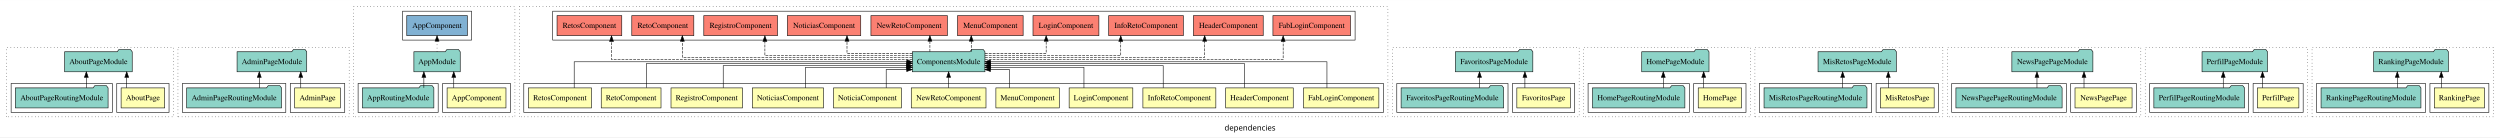
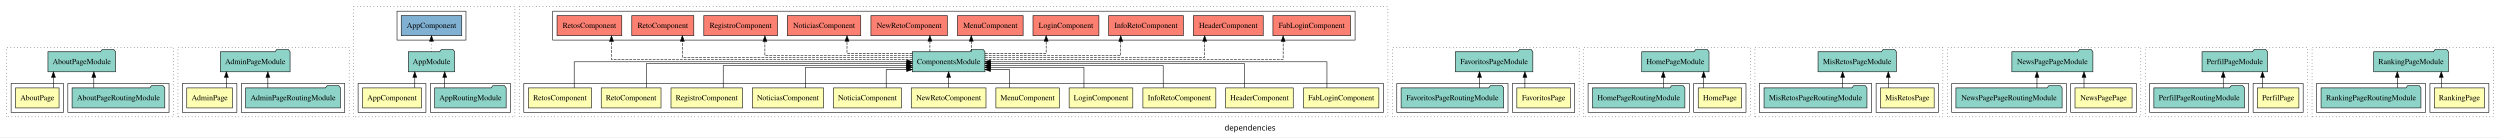
<svg xmlns="http://www.w3.org/2000/svg" width="4496pt" height="247pt" viewBox="0.00 0.00 4496.00 246.80">
  <g id="graph0" class="graph" transform="scale(1 1) rotate(0) translate(4 242.8)">
    <polygon fill="white" stroke="transparent" points="-4,4 -4,-242.8 4492,-242.8 4492,4 -4,4" />
    <text text-anchor="middle" x="2244" y="-8.2" font-family="sans-serif" font-size="14.00">dependencies</text>
+     <g id="clust83" class="cluster">
+       <polygon fill="none" stroke="black" stroke-dasharray="1,5" points="3152,-32.8 3152,-157.8 3490,-157.8 3490,-32.8 3152,-32.8" />
+     </g>
+     <g id="clust84" class="cluster">
+       <polygon fill="none" stroke="black" points="3370,-40.8 3370,-92.8 3482,-92.8 3482,-40.8 3370,-40.8" />
+     </g>
+     <g id="clust86" class="cluster">
+       <polygon fill="none" stroke="black" points="3160,-40.8 3160,-92.8 3362,-92.8 3362,-40.8 3160,-40.8" />
+     </g>
+     <g id="clust96" class="cluster">
+       <polygon fill="none" stroke="black" stroke-dasharray="1,5" points="3498,-32.8 3498,-157.8 3846,-157.8 3846,-32.8 3498,-32.8" />
+     </g>
+     <g id="clust97" class="cluster">
+       <polygon fill="none" stroke="black" points="3720,-40.8 3720,-92.8 3838,-92.8 3838,-40.8 3720,-40.8" />
+     </g>
+     <g id="clust99" class="cluster">
+       <polygon fill="none" stroke="black" points="3506,-40.8 3506,-92.8 3712,-92.8 3712,-40.8 3506,-40.8" />
+     </g>
+     <g id="clust57" class="cluster">
+       <polygon fill="none" stroke="black" stroke-dasharray="1,5" points="2500,-32.8 2500,-157.8 2836,-157.8 2836,-32.8 2500,-32.8" />
+     </g>
+     <g id="clust58" class="cluster">
+       <polygon fill="none" stroke="black" points="2716,-40.8 2716,-92.8 2828,-92.8 2828,-40.8 2716,-40.8" />
+     </g>
+     <g id="clust60" class="cluster">
+       <polygon fill="none" stroke="black" points="2508,-40.8 2508,-92.8 2708,-92.8 2708,-40.8 2508,-40.8" />
+     </g>
+     <g id="clust109" class="cluster">
+       <polygon fill="none" stroke="black" stroke-dasharray="1,5" points="3854,-32.8 3854,-157.8 4146,-157.8 4146,-32.8 3854,-32.8" />
+     </g>
+     <g id="clust110" class="cluster">
+       <polygon fill="none" stroke="black" points="4048,-40.8 4048,-92.8 4138,-92.8 4138,-40.8 4048,-40.8" />
+     </g>
+     <g id="clust112" class="cluster">
+       <polygon fill="none" stroke="black" points="3862,-40.8 3862,-92.8 4040,-92.8 4040,-40.8 3862,-40.8" />
+     </g>
+     <g id="clust40" class="cluster">
+       <polygon fill="none" stroke="black" stroke-dasharray="1,5" points="930,-32.8 930,-230.8 2492,-230.8 2492,-32.8 930,-32.8" />
+     </g>
+     <g id="clust41" class="cluster">
+       <polygon fill="none" stroke="black" points="938,-40.8 938,-92.8 2484,-92.8 2484,-40.8 938,-40.8" />
+     </g>
+     <g id="clust54" class="cluster">
+       <polygon fill="none" stroke="black" points="990,-170.8 990,-222.8 2433,-222.8 2433,-170.8 990,-170.8" />
+     </g>
+     <g id="clust70" class="cluster">
+       <polygon fill="none" stroke="black" stroke-dasharray="1,5" points="2844,-32.8 2844,-157.8 3144,-157.8 3144,-32.8 2844,-32.8" />
+     </g>
+     <g id="clust71" class="cluster">
+       <polygon fill="none" stroke="black" points="3042,-40.8 3042,-92.8 3136,-92.8 3136,-40.8 3042,-40.8" />
+     </g>
+     <g id="clust73" class="cluster">
+       <polygon fill="none" stroke="black" points="2852,-40.8 2852,-92.8 3034,-92.8 3034,-40.8 2852,-40.8" />
+     </g>
+     <g id="clust27" class="cluster">
+       <polygon fill="none" stroke="black" stroke-dasharray="1,5" points="632,-32.8 632,-230.8 922,-230.8 922,-32.8 632,-32.8" />
+     </g>
+     <g id="clust30" class="cluster">
+       <polygon fill="none" stroke="black" points="770,-40.8 770,-92.8 914,-92.8 914,-40.8 770,-40.8" />
+     </g>
+     <g id="clust28" class="cluster">
+       <polygon fill="none" stroke="black" points="640,-40.8 640,-92.8 762,-92.8 762,-40.8 640,-40.8" />
+     </g>
+     <g id="clust32" class="cluster">
+       <polygon fill="none" stroke="black" points="710,-170.8 710,-222.8 834,-222.8 834,-170.8 710,-170.8" />
+     </g>
+     <g id="clust14" class="cluster">
+       <polygon fill="none" stroke="black" stroke-dasharray="1,5" points="316,-32.8 316,-157.8 624,-157.8 624,-32.8 316,-32.8" />
+     </g>
+     <g id="clust17" class="cluster">
+       <polygon fill="none" stroke="black" points="430,-40.8 430,-92.8 616,-92.8 616,-40.8 430,-40.8" />
+     </g>
+     <g id="clust15" class="cluster">
+       <polygon fill="none" stroke="black" points="324,-40.8 324,-92.8 422,-92.8 422,-40.8 324,-40.8" />
+     </g>
    <g id="clust1" class="cluster">
      <polygon fill="none" stroke="black" stroke-dasharray="1,5" points="8,-32.8 8,-157.8 308,-157.8 308,-32.8 8,-32.8" />
    </g>
+     <g id="clust4" class="cluster">
+       <polygon fill="none" stroke="black" points="118,-40.8 118,-92.8 300,-92.8 300,-40.8 118,-40.8" />
+     </g>
    <g id="clust2" class="cluster">
-       <polygon fill="none" stroke="black" points="206,-40.8 206,-92.8 300,-92.8 300,-40.8 206,-40.8" />
-     </g>
-     <g id="clust4" class="cluster">
-       <polygon fill="none" stroke="black" points="16,-40.8 16,-92.8 198,-92.8 198,-40.8 16,-40.8" />
-     </g>
-     <g id="clust14" class="cluster">
-       <polygon fill="none" stroke="black" stroke-dasharray="1,5" points="316,-32.8 316,-157.8 624,-157.8 624,-32.8 316,-32.8" />
-     </g>
-     <g id="clust15" class="cluster">
-       <polygon fill="none" stroke="black" points="518,-40.8 518,-92.8 616,-92.8 616,-40.8 518,-40.8" />
-     </g>
-     <g id="clust17" class="cluster">
-       <polygon fill="none" stroke="black" points="324,-40.8 324,-92.8 510,-92.8 510,-40.8 324,-40.8" />
-     </g>
-     <g id="clust27" class="cluster">
-       <polygon fill="none" stroke="black" stroke-dasharray="1,5" points="632,-32.8 632,-230.8 922,-230.8 922,-32.8 632,-32.8" />
-     </g>
-     <g id="clust28" class="cluster">
-       <polygon fill="none" stroke="black" points="792,-40.8 792,-92.8 914,-92.8 914,-40.8 792,-40.8" />
-     </g>
-     <g id="clust30" class="cluster">
-       <polygon fill="none" stroke="black" points="640,-40.8 640,-92.8 784,-92.8 784,-40.8 640,-40.8" />
-     </g>
-     <g id="clust32" class="cluster">
-       <polygon fill="none" stroke="black" points="720,-170.8 720,-222.8 844,-222.8 844,-170.8 720,-170.8" />
-     </g>
-     <g id="clust40" class="cluster">
-       <polygon fill="none" stroke="black" stroke-dasharray="1,5" points="930,-32.8 930,-230.8 2492,-230.8 2492,-32.8 930,-32.8" />
-     </g>
-     <g id="clust41" class="cluster">
-       <polygon fill="none" stroke="black" points="938,-40.8 938,-92.8 2484,-92.8 2484,-40.8 938,-40.8" />
-     </g>
-     <g id="clust54" class="cluster">
-       <polygon fill="none" stroke="black" points="990,-170.8 990,-222.8 2433,-222.8 2433,-170.8 990,-170.8" />
-     </g>
-     <g id="clust57" class="cluster">
-       <polygon fill="none" stroke="black" stroke-dasharray="1,5" points="2500,-32.8 2500,-157.8 2836,-157.8 2836,-32.8 2500,-32.8" />
-     </g>
-     <g id="clust58" class="cluster">
-       <polygon fill="none" stroke="black" points="2716,-40.8 2716,-92.8 2828,-92.8 2828,-40.8 2716,-40.8" />
-     </g>
-     <g id="clust60" class="cluster">
-       <polygon fill="none" stroke="black" points="2508,-40.8 2508,-92.8 2708,-92.8 2708,-40.8 2508,-40.8" />
-     </g>
-     <g id="clust70" class="cluster">
-       <polygon fill="none" stroke="black" stroke-dasharray="1,5" points="2844,-32.8 2844,-157.8 3144,-157.8 3144,-32.8 2844,-32.8" />
-     </g>
-     <g id="clust71" class="cluster">
-       <polygon fill="none" stroke="black" points="3042,-40.8 3042,-92.8 3136,-92.8 3136,-40.8 3042,-40.8" />
-     </g>
-     <g id="clust73" class="cluster">
-       <polygon fill="none" stroke="black" points="2852,-40.8 2852,-92.8 3034,-92.8 3034,-40.8 2852,-40.8" />
-     </g>
-     <g id="clust83" class="cluster">
-       <polygon fill="none" stroke="black" stroke-dasharray="1,5" points="3152,-32.8 3152,-157.8 3490,-157.8 3490,-32.8 3152,-32.8" />
-     </g>
-     <g id="clust84" class="cluster">
-       <polygon fill="none" stroke="black" points="3370,-40.8 3370,-92.8 3482,-92.8 3482,-40.8 3370,-40.8" />
-     </g>
-     <g id="clust86" class="cluster">
-       <polygon fill="none" stroke="black" points="3160,-40.8 3160,-92.8 3362,-92.8 3362,-40.8 3160,-40.8" />
-     </g>
-     <g id="clust96" class="cluster">
-       <polygon fill="none" stroke="black" stroke-dasharray="1,5" points="3498,-32.8 3498,-157.8 3846,-157.8 3846,-32.8 3498,-32.8" />
-     </g>
-     <g id="clust97" class="cluster">
-       <polygon fill="none" stroke="black" points="3720,-40.8 3720,-92.8 3838,-92.8 3838,-40.8 3720,-40.8" />
-     </g>
-     <g id="clust99" class="cluster">
-       <polygon fill="none" stroke="black" points="3506,-40.8 3506,-92.8 3712,-92.8 3712,-40.8 3506,-40.8" />
-     </g>
-     <g id="clust109" class="cluster">
-       <polygon fill="none" stroke="black" stroke-dasharray="1,5" points="3854,-32.8 3854,-157.8 4146,-157.8 4146,-32.8 3854,-32.8" />
-     </g>
-     <g id="clust110" class="cluster">
-       <polygon fill="none" stroke="black" points="4048,-40.8 4048,-92.8 4138,-92.8 4138,-40.8 4048,-40.8" />
-     </g>
-     <g id="clust112" class="cluster">
-       <polygon fill="none" stroke="black" points="3862,-40.8 3862,-92.8 4040,-92.8 4040,-40.8 3862,-40.8" />
+       <polygon fill="none" stroke="black" points="16,-40.8 16,-92.8 110,-92.8 110,-40.8 16,-40.8" />
    </g>
    <g id="clust122" class="cluster">
      <polygon fill="none" stroke="black" stroke-dasharray="1,5" points="4154,-32.8 4154,-157.8 4480,-157.8 4480,-32.8 4154,-32.8" />
    </g>
    <g id="clust123" class="cluster">
      <polygon fill="none" stroke="black" points="4366,-40.8 4366,-92.8 4472,-92.8 4472,-40.8 4366,-40.8" />
    </g>
    <g id="clust125" class="cluster">
      <polygon fill="none" stroke="black" points="4162,-40.8 4162,-92.8 4358,-92.8 4358,-40.8 4162,-40.8" />
    </g>
    <g id="node1" class="node">
-       <polygon fill="#ffffb3" stroke="black" points="292.21,-84.8 213.79,-84.8 213.79,-48.8 292.21,-48.8 292.21,-84.8" />
-       <text text-anchor="middle" x="253" y="-62.6" font-family="Times,serif" font-size="14.00">AboutPage</text>
+       <polygon fill="#ffffb3" stroke="black" points="102.21,-84.8 23.79,-84.8 23.79,-48.8 102.21,-48.8 102.21,-84.8" />
+       <text text-anchor="middle" x="63" y="-62.6" font-family="Times,serif" font-size="14.00">AboutPage</text>
    </g>
    <g id="node2" class="node">
-       <polygon fill="#8dd3c7" stroke="black" points="233.77,-149.8 230.77,-153.8 209.77,-153.8 206.77,-149.8 112.23,-149.8 112.23,-113.8 233.77,-113.8 233.77,-149.8" />
-       <text text-anchor="middle" x="173" y="-127.6" font-family="Times,serif" font-size="14.00">AboutPageModule</text>
+       <polygon fill="#8dd3c7" stroke="black" points="203.77,-149.8 200.77,-153.8 179.77,-153.8 176.77,-149.8 82.23,-149.8 82.23,-113.8 203.77,-113.8 203.77,-149.8" />
+       <text text-anchor="middle" x="143" y="-127.6" font-family="Times,serif" font-size="14.00">AboutPageModule</text>
    </g>
    <g id="edge1" class="edge">
-       <path fill="none" stroke="black" d="M223.89,-84.91C223.89,-84.91 223.89,-103.79 223.89,-103.79" />
-       <polygon fill="black" stroke="black" points="220.39,-103.79 223.89,-113.79 227.39,-103.79 220.39,-103.79" />
+       <path fill="none" stroke="black" d="M92.11,-84.91C92.11,-84.91 92.11,-103.79 92.11,-103.79" />
+       <polygon fill="black" stroke="black" points="88.61,-103.79 92.11,-113.79 95.61,-103.79 88.61,-103.79" />
    </g>
    <g id="node3" class="node">
-       <polygon fill="#8dd3c7" stroke="black" points="190.38,-84.8 187.38,-88.8 166.38,-88.8 163.38,-84.8 23.62,-84.8 23.62,-48.8 190.38,-48.8 190.38,-84.8" />
-       <text text-anchor="middle" x="107" y="-62.6" font-family="Times,serif" font-size="14.00">AboutPageRoutingModule</text>
+       <polygon fill="#8dd3c7" stroke="black" points="292.38,-84.8 289.38,-88.8 268.38,-88.8 265.38,-84.8 125.62,-84.8 125.62,-48.8 292.38,-48.8 292.38,-84.8" />
+       <text text-anchor="middle" x="209" y="-62.6" font-family="Times,serif" font-size="14.00">AboutPageRoutingModule</text>
    </g>
    <g id="edge2" class="edge">
-       <path fill="none" stroke="black" d="M151.28,-84.91C151.28,-84.91 151.28,-103.79 151.28,-103.79" />
-       <polygon fill="black" stroke="black" points="147.78,-103.79 151.28,-113.79 154.78,-103.79 147.78,-103.79" />
+       <path fill="none" stroke="black" d="M164.72,-84.91C164.72,-84.91 164.72,-103.79 164.72,-103.79" />
+       <polygon fill="black" stroke="black" points="161.22,-103.79 164.72,-113.79 168.22,-103.79 161.22,-103.79" />
    </g>
    <g id="node4" class="node">
-       <polygon fill="#ffffb3" stroke="black" points="608.1,-84.8 525.9,-84.8 525.9,-48.8 608.1,-48.8 608.1,-84.8" />
-       <text text-anchor="middle" x="567" y="-62.6" font-family="Times,serif" font-size="14.00">AdminPage</text>
+       <polygon fill="#ffffb3" stroke="black" points="414.1,-84.8 331.9,-84.8 331.9,-48.8 414.1,-48.8 414.1,-84.8" />
+       <text text-anchor="middle" x="373" y="-62.6" font-family="Times,serif" font-size="14.00">AdminPage</text>
    </g>
    <g id="node5" class="node">
-       <polygon fill="#8dd3c7" stroke="black" points="547.66,-149.8 544.66,-153.8 523.66,-153.8 520.66,-149.8 422.34,-149.8 422.34,-113.8 547.66,-113.8 547.66,-149.8" />
-       <text text-anchor="middle" x="485" y="-127.6" font-family="Times,serif" font-size="14.00">AdminPageModule</text>
+       <polygon fill="#8dd3c7" stroke="black" points="517.66,-149.8 514.66,-153.8 493.66,-153.8 490.66,-149.8 392.34,-149.8 392.34,-113.8 517.66,-113.8 517.66,-149.8" />
+       <text text-anchor="middle" x="455" y="-127.6" font-family="Times,serif" font-size="14.00">AdminPageModule</text>
    </g>
    <g id="edge3" class="edge">
-       <path fill="none" stroke="black" d="M536.89,-84.91C536.89,-84.91 536.89,-103.79 536.89,-103.79" />
-       <polygon fill="black" stroke="black" points="533.39,-103.79 536.89,-113.79 540.39,-103.79 533.39,-103.79" />
+       <path fill="none" stroke="black" d="M403.11,-84.91C403.11,-84.91 403.11,-103.79 403.11,-103.79" />
+       <polygon fill="black" stroke="black" points="399.61,-103.79 403.11,-113.79 406.61,-103.79 399.61,-103.79" />
    </g>
    <g id="node6" class="node">
-       <polygon fill="#8dd3c7" stroke="black" points="502.27,-84.8 499.27,-88.8 478.27,-88.8 475.27,-84.8 331.73,-84.8 331.73,-48.8 502.27,-48.8 502.27,-84.8" />
-       <text text-anchor="middle" x="417" y="-62.6" font-family="Times,serif" font-size="14.00">AdminPageRoutingModule</text>
+       <polygon fill="#8dd3c7" stroke="black" points="608.27,-84.8 605.27,-88.8 584.27,-88.8 581.27,-84.8 437.73,-84.8 437.73,-48.8 608.27,-48.8 608.27,-84.8" />
+       <text text-anchor="middle" x="523" y="-62.6" font-family="Times,serif" font-size="14.00">AdminPageRoutingModule</text>
    </g>
    <g id="edge4" class="edge">
-       <path fill="none" stroke="black" d="M462.28,-84.91C462.28,-84.91 462.28,-103.79 462.28,-103.79" />
-       <polygon fill="black" stroke="black" points="458.78,-103.79 462.28,-113.79 465.78,-103.79 458.78,-103.79" />
+       <path fill="none" stroke="black" d="M477.72,-84.91C477.72,-84.91 477.72,-103.79 477.72,-103.79" />
+       <polygon fill="black" stroke="black" points="474.22,-103.79 477.72,-113.79 481.22,-103.79 474.22,-103.79" />
    </g>
    <g id="node7" class="node">
-       <polygon fill="#ffffb3" stroke="black" points="905.94,-84.8 800.06,-84.8 800.06,-48.8 905.94,-48.8 905.94,-84.8" />
-       <text text-anchor="middle" x="853" y="-62.6" font-family="Times,serif" font-size="14.00">AppComponent</text>
+       <polygon fill="#ffffb3" stroke="black" points="753.94,-84.8 648.06,-84.8 648.06,-48.8 753.94,-48.8 753.94,-84.8" />
+       <text text-anchor="middle" x="701" y="-62.6" font-family="Times,serif" font-size="14.00">AppComponent</text>
    </g>
    <g id="node8" class="node">
-       <polygon fill="#8dd3c7" stroke="black" points="823.66,-149.8 820.66,-153.8 799.66,-153.8 796.66,-149.8 740.34,-149.8 740.34,-113.8 823.66,-113.8 823.66,-149.8" />
-       <text text-anchor="middle" x="782" y="-127.6" font-family="Times,serif" font-size="14.00">AppModule</text>
+       <polygon fill="#8dd3c7" stroke="black" points="813.66,-149.8 810.66,-153.8 789.66,-153.8 786.66,-149.8 730.34,-149.8 730.34,-113.8 813.66,-113.8 813.66,-149.8" />
+       <text text-anchor="middle" x="772" y="-127.6" font-family="Times,serif" font-size="14.00">AppModule</text>
    </g>
    <g id="edge5" class="edge">
-       <path fill="none" stroke="black" d="M812.06,-84.91C812.06,-84.91 812.06,-103.79 812.06,-103.79" />
-       <polygon fill="black" stroke="black" points="808.56,-103.79 812.06,-113.79 815.56,-103.79 808.56,-103.79" />
+       <path fill="none" stroke="black" d="M741.94,-84.91C741.94,-84.91 741.94,-103.79 741.94,-103.79" />
+       <polygon fill="black" stroke="black" points="738.44,-103.79 741.94,-113.79 745.44,-103.79 738.44,-103.79" />
    </g>
    <g id="node10" class="node">
-       <polygon fill="#80b1d3" stroke="black" points="836.44,-214.8 727.56,-214.8 727.56,-178.8 836.44,-178.8 836.44,-214.8" />
-       <text text-anchor="middle" x="782" y="-192.6" font-family="Times,serif" font-size="14.00">AppComponent </text>
+       <polygon fill="#80b1d3" stroke="black" points="826.44,-214.8 717.56,-214.8 717.56,-178.8 826.44,-178.8 826.44,-214.8" />
+       <text text-anchor="middle" x="772" y="-192.6" font-family="Times,serif" font-size="14.00">AppComponent </text>
    </g>
    <g id="edge7" class="edge">
-       <path fill="none" stroke="black" stroke-dasharray="1,5" d="M782,-149.91C782,-149.91 782,-168.79 782,-168.79" />
-       <polygon fill="black" stroke="black" points="778.5,-168.79 782,-178.79 785.5,-168.79 778.5,-168.79" />
+       <path fill="none" stroke="black" stroke-dasharray="1,5" d="M772,-149.91C772,-149.91 772,-168.79 772,-168.79" />
+       <polygon fill="black" stroke="black" points="768.5,-168.79 772,-178.79 775.5,-168.79 768.5,-168.79" />
    </g>
    <g id="node9" class="node">
-       <polygon fill="#8dd3c7" stroke="black" points="776.28,-84.8 773.28,-88.8 752.28,-88.8 749.28,-84.8 647.72,-84.8 647.72,-48.8 776.28,-48.8 776.28,-84.8" />
-       <text text-anchor="middle" x="712" y="-62.6" font-family="Times,serif" font-size="14.00">AppRoutingModule</text>
+       <polygon fill="#8dd3c7" stroke="black" points="906.28,-84.8 903.28,-88.8 882.28,-88.8 879.28,-84.8 777.72,-84.8 777.72,-48.8 906.28,-48.8 906.28,-84.8" />
+       <text text-anchor="middle" x="842" y="-62.6" font-family="Times,serif" font-size="14.00">AppRoutingModule</text>
    </g>
    <g id="edge6" class="edge">
-       <path fill="none" stroke="black" d="M758.28,-84.91C758.28,-84.91 758.28,-103.79 758.28,-103.79" />
-       <polygon fill="black" stroke="black" points="754.78,-103.79 758.28,-113.79 761.78,-103.79 754.78,-103.79" />
+       <path fill="none" stroke="black" d="M795.72,-84.91C795.72,-84.91 795.72,-103.79 795.72,-103.79" />
+       <polygon fill="black" stroke="black" points="792.22,-103.79 795.72,-113.79 799.22,-103.79 792.22,-103.79" />
    </g>
    <g id="node11" class="node">
      <polygon fill="#ffffb3" stroke="black" points="2475.77,-84.8 2340.23,-84.8 2340.23,-48.8 2475.77,-48.8 2475.77,-84.8" />
      <text text-anchor="middle" x="2408" y="-62.6" font-family="Times,serif" font-size="14.00">FabLoginComponent</text>
    </g>
    <g id="node22" class="node">
      <polygon fill="#8dd3c7" stroke="black" points="1767.33,-149.8 1764.33,-153.8 1743.33,-153.8 1740.33,-149.8 1636.67,-149.8 1636.67,-113.8 1767.33,-113.8 1767.33,-149.8" />
      <text text-anchor="middle" x="1702" y="-127.6" font-family="Times,serif" font-size="14.00">ComponentsModule</text>
    </g>
    <g id="edge8" class="edge">
      <path fill="none" stroke="black" d="M2382.38,-84.91C2382.38,-104.14 2382.38,-131.8 2382.38,-131.8 2382.38,-131.8 1777.24,-131.8 1777.24,-131.8" />
      <polygon fill="black" stroke="black" points="1777.24,-128.3 1767.24,-131.8 1777.24,-135.3 1777.24,-128.3" />
    </g>
    <g id="node12" class="node">
      <polygon fill="#ffffb3" stroke="black" points="2321.75,-84.8 2200.25,-84.8 2200.25,-48.8 2321.75,-48.8 2321.75,-84.8" />
      <text text-anchor="middle" x="2261" y="-62.6" font-family="Times,serif" font-size="14.00">HeaderComponent</text>
    </g>
    <g id="edge9" class="edge">
      <path fill="none" stroke="black" d="M2233.88,-85.07C2233.88,-103.36 2233.88,-128.8 2233.88,-128.8 2233.88,-128.8 1777.22,-128.8 1777.22,-128.8" />
      <polygon fill="black" stroke="black" points="1777.22,-125.3 1767.22,-128.8 1777.22,-132.3 1777.22,-125.3" />
    </g>
    <g id="node13" class="node">
      <polygon fill="#ffffb3" stroke="black" points="2182.6,-84.8 2051.4,-84.8 2051.4,-48.8 2182.6,-48.8 2182.6,-84.8" />
      <text text-anchor="middle" x="2117" y="-62.6" font-family="Times,serif" font-size="14.00">InfoRetoComponent</text>
    </g>
    <g id="edge10" class="edge">
      <path fill="none" stroke="black" d="M2087.88,-84.83C2087.88,-101.86 2087.88,-124.8 2087.88,-124.8 2087.88,-124.8 1777.46,-124.8 1777.46,-124.8" />
      <polygon fill="black" stroke="black" points="1777.46,-121.3 1767.46,-124.8 1777.46,-128.3 1777.46,-121.3" />
    </g>
    <g id="node14" class="node">
      <polygon fill="#ffffb3" stroke="black" points="2033.27,-84.8 1918.73,-84.8 1918.73,-48.8 2033.27,-48.8 2033.27,-84.8" />
      <text text-anchor="middle" x="1976" y="-62.6" font-family="Times,serif" font-size="14.00">LoginComponent</text>
    </g>
    <g id="edge11" class="edge">
      <path fill="none" stroke="black" d="M1945.38,-84.81C1945.38,-100.85 1945.38,-121.8 1945.38,-121.8 1945.38,-121.8 1777.22,-121.8 1777.22,-121.8" />
      <polygon fill="black" stroke="black" points="1777.22,-118.3 1767.22,-121.8 1777.22,-125.3 1777.22,-118.3" />
    </g>
    <g id="node15" class="node">
      <polygon fill="#ffffb3" stroke="black" points="1900.99,-84.8 1787.01,-84.8 1787.01,-48.8 1900.99,-48.8 1900.99,-84.8" />
      <text text-anchor="middle" x="1844" y="-62.6" font-family="Times,serif" font-size="14.00">MenuComponent</text>
    </g>
    <g id="edge12" class="edge">
      <path fill="none" stroke="black" d="M1811.38,-84.92C1811.38,-99.58 1811.38,-117.8 1811.38,-117.8 1811.38,-117.8 1777.2,-117.8 1777.2,-117.8" />
      <polygon fill="black" stroke="black" points="1777.2,-114.3 1767.2,-117.8 1777.2,-121.3 1777.2,-114.3" />
    </g>
    <g id="node16" class="node">
      <polygon fill="#ffffb3" stroke="black" points="1769.21,-84.8 1634.79,-84.8 1634.79,-48.8 1769.21,-48.8 1769.21,-84.8" />
      <text text-anchor="middle" x="1702" y="-62.6" font-family="Times,serif" font-size="14.00">NewRetoComponent</text>
    </g>
    <g id="edge13" class="edge">
      <path fill="none" stroke="black" d="M1702,-84.91C1702,-84.91 1702,-103.79 1702,-103.79" />
      <polygon fill="black" stroke="black" points="1698.5,-103.79 1702,-113.79 1705.5,-103.79 1698.5,-103.79" />
    </g>
    <g id="node17" class="node">
      <polygon fill="#ffffb3" stroke="black" points="1617.04,-84.8 1494.96,-84.8 1494.96,-48.8 1617.04,-48.8 1617.04,-84.8" />
      <text text-anchor="middle" x="1556" y="-62.6" font-family="Times,serif" font-size="14.00">NoticiaComponent</text>
    </g>
    <g id="edge14" class="edge">
      <path fill="none" stroke="black" d="M1589.71,-84.92C1589.71,-99.58 1589.71,-117.8 1589.71,-117.8 1589.71,-117.8 1626.68,-117.8 1626.68,-117.8" />
      <polygon fill="black" stroke="black" points="1626.68,-121.3 1636.68,-117.8 1626.68,-114.3 1626.68,-121.3" />
    </g>
    <g id="node18" class="node">
      <polygon fill="#ffffb3" stroke="black" points="1476.99,-84.8 1349.01,-84.8 1349.01,-48.8 1476.99,-48.8 1476.99,-84.8" />
      <text text-anchor="middle" x="1413" y="-62.6" font-family="Times,serif" font-size="14.00">NoticiasComponent</text>
    </g>
    <g id="edge15" class="edge">
      <path fill="none" stroke="black" d="M1444.62,-84.81C1444.62,-100.85 1444.62,-121.8 1444.62,-121.8 1444.62,-121.8 1626.72,-121.8 1626.72,-121.8" />
      <polygon fill="black" stroke="black" points="1626.72,-125.3 1636.72,-121.8 1626.72,-118.3 1626.72,-125.3" />
    </g>
    <g id="node19" class="node">
      <polygon fill="#ffffb3" stroke="black" points="1331.27,-84.8 1202.73,-84.8 1202.73,-48.8 1331.27,-48.8 1331.27,-84.8" />
      <text text-anchor="middle" x="1267" y="-62.6" font-family="Times,serif" font-size="14.00">RegistroComponent</text>
    </g>
    <g id="edge16" class="edge">
      <path fill="none" stroke="black" d="M1296.62,-84.83C1296.62,-101.86 1296.62,-124.8 1296.62,-124.8 1296.62,-124.8 1626.42,-124.8 1626.42,-124.8" />
      <polygon fill="black" stroke="black" points="1626.42,-128.3 1636.42,-124.8 1626.42,-121.3 1626.42,-128.3" />
    </g>
    <g id="node20" class="node">
      <polygon fill="#ffffb3" stroke="black" points="1184.77,-84.8 1077.23,-84.8 1077.23,-48.8 1184.77,-48.8 1184.77,-84.8" />
      <text text-anchor="middle" x="1131" y="-62.6" font-family="Times,serif" font-size="14.00">RetoComponent</text>
    </g>
    <g id="edge17" class="edge">
      <path fill="none" stroke="black" d="M1158.62,-85.07C1158.62,-103.36 1158.62,-128.8 1158.62,-128.8 1158.62,-128.8 1626.73,-128.8 1626.73,-128.8" />
      <polygon fill="black" stroke="black" points="1626.73,-132.3 1636.73,-128.8 1626.73,-125.3 1626.73,-132.3" />
    </g>
    <g id="node21" class="node">
      <polygon fill="#ffffb3" stroke="black" points="1059.72,-84.8 946.28,-84.8 946.28,-48.8 1059.72,-48.8 1059.72,-84.8" />
      <text text-anchor="middle" x="1003" y="-62.6" font-family="Times,serif" font-size="14.00">RetosComponent</text>
    </g>
    <g id="edge18" class="edge">
      <path fill="none" stroke="black" d="M1028.62,-84.91C1028.62,-104.14 1028.62,-131.8 1028.62,-131.8 1028.62,-131.8 1626.82,-131.8 1626.82,-131.8" />
      <polygon fill="black" stroke="black" points="1626.82,-135.3 1636.82,-131.8 1626.82,-128.3 1626.82,-135.3" />
    </g>
    <g id="node23" class="node">
      <polygon fill="#fb8072" stroke="black" points="2424.77,-214.8 2285.23,-214.8 2285.23,-178.8 2424.77,-178.8 2424.77,-214.8" />
      <text text-anchor="middle" x="2355" y="-192.6" font-family="Times,serif" font-size="14.00">FabLoginComponent </text>
    </g>
    <g id="edge19" class="edge">
      <path fill="none" stroke="black" stroke-dasharray="5,2" d="M1767.24,-135.8C1922.99,-135.8 2303.62,-135.8 2303.62,-135.8 2303.62,-135.8 2303.62,-168.5 2303.62,-168.5" />
      <polygon fill="black" stroke="black" points="2300.12,-168.5 2303.62,-178.5 2307.12,-168.5 2300.12,-168.5" />
    </g>
    <g id="node24" class="node">
      <polygon fill="#fb8072" stroke="black" points="2267.75,-214.8 2142.25,-214.8 2142.25,-178.8 2267.75,-178.8 2267.75,-214.8" />
      <text text-anchor="middle" x="2205" y="-192.6" font-family="Times,serif" font-size="14.00">HeaderComponent </text>
    </g>
    <g id="edge20" class="edge">
      <path fill="none" stroke="black" stroke-dasharray="5,2" d="M1767.48,-139.8C1894.61,-139.8 2162.46,-139.8 2162.46,-139.8 2162.46,-139.8 2162.46,-168.76 2162.46,-168.76" />
      <polygon fill="black" stroke="black" points="2158.96,-168.76 2162.46,-178.76 2165.96,-168.76 2158.96,-168.76" />
    </g>
    <g id="node25" class="node">
      <polygon fill="#fb8072" stroke="black" points="2124.1,-214.8 1989.9,-214.8 1989.9,-178.8 2124.1,-178.8 2124.1,-214.8" />
      <text text-anchor="middle" x="2057" y="-192.6" font-family="Times,serif" font-size="14.00">InfoRetoComponent </text>
    </g>
    <g id="edge21" class="edge">
      <path fill="none" stroke="black" stroke-dasharray="5,2" d="M1767.27,-142.8C1858.08,-142.8 2011.54,-142.8 2011.54,-142.8 2011.54,-142.8 2011.54,-168.52 2011.54,-168.52" />
      <polygon fill="black" stroke="black" points="2008.04,-168.52 2011.54,-178.52 2015.04,-168.52 2008.04,-168.52" />
    </g>
    <g id="node26" class="node">
      <polygon fill="#fb8072" stroke="black" points="1972.27,-214.8 1853.73,-214.8 1853.73,-178.8 1972.27,-178.8 1972.27,-214.8" />
      <text text-anchor="middle" x="1913" y="-192.6" font-family="Times,serif" font-size="14.00">LoginComponent </text>
    </g>
    <g id="edge22" class="edge">
      <path fill="none" stroke="black" stroke-dasharray="5,2" d="M1767.32,-146.8C1817.2,-146.8 1877.43,-146.8 1877.43,-146.8 1877.43,-146.8 1877.43,-168.75 1877.43,-168.75" />
      <polygon fill="black" stroke="black" points="1873.93,-168.75 1877.43,-178.75 1880.93,-168.75 1873.93,-168.75" />
    </g>
    <g id="node27" class="node">
      <polygon fill="#fb8072" stroke="black" points="1835.99,-214.8 1718.01,-214.8 1718.01,-178.8 1835.99,-178.8 1835.99,-214.8" />
      <text text-anchor="middle" x="1777" y="-192.6" font-family="Times,serif" font-size="14.00">MenuComponent </text>
    </g>
    <g id="edge23" class="edge">
      <path fill="none" stroke="black" stroke-dasharray="5,2" d="M1742.71,-149.91C1742.71,-149.91 1742.71,-168.79 1742.71,-168.79" />
      <polygon fill="black" stroke="black" points="1739.21,-168.79 1742.71,-178.79 1746.21,-168.79 1739.21,-168.79" />
    </g>
    <g id="node28" class="node">
      <polygon fill="#fb8072" stroke="black" points="1699.71,-214.8 1562.29,-214.8 1562.29,-178.8 1699.71,-178.8 1699.71,-214.8" />
      <text text-anchor="middle" x="1631" y="-192.6" font-family="Times,serif" font-size="14.00">NewRetoComponent </text>
    </g>
    <g id="edge24" class="edge">
      <path fill="none" stroke="black" stroke-dasharray="5,2" d="M1668.34,-149.91C1668.34,-149.91 1668.34,-168.79 1668.34,-168.79" />
      <polygon fill="black" stroke="black" points="1664.84,-168.79 1668.34,-178.79 1671.84,-168.79 1664.84,-168.79" />
    </g>
    <g id="node29" class="node">
      <polygon fill="#fb8072" stroke="black" points="1543.99,-214.8 1412.01,-214.8 1412.01,-178.8 1543.99,-178.8 1543.99,-214.8" />
      <text text-anchor="middle" x="1478" y="-192.6" font-family="Times,serif" font-size="14.00">NoticiasComponent </text>
    </g>
    <g id="edge25" class="edge">
      <path fill="none" stroke="black" stroke-dasharray="5,2" d="M1636.79,-146.8C1584.31,-146.8 1519.24,-146.8 1519.24,-146.8 1519.24,-146.8 1519.24,-168.75 1519.24,-168.75" />
      <polygon fill="black" stroke="black" points="1515.74,-168.75 1519.24,-178.75 1522.74,-168.75 1515.74,-168.75" />
    </g>
    <g id="node30" class="node">
      <polygon fill="#fb8072" stroke="black" points="1394.27,-214.8 1261.73,-214.8 1261.73,-178.8 1394.27,-178.8 1394.27,-214.8" />
      <text text-anchor="middle" x="1328" y="-192.6" font-family="Times,serif" font-size="14.00">RegistroComponent </text>
    </g>
    <g id="edge26" class="edge">
      <path fill="none" stroke="black" stroke-dasharray="5,2" d="M1636.72,-142.8C1540.42,-142.8 1371.57,-142.8 1371.57,-142.8 1371.57,-142.8 1371.57,-168.52 1371.57,-168.52" />
      <polygon fill="black" stroke="black" points="1368.07,-168.52 1371.57,-178.52 1375.07,-168.52 1368.07,-168.52" />
    </g>
    <g id="node31" class="node">
      <polygon fill="#fb8072" stroke="black" points="1243.77,-214.8 1132.23,-214.8 1132.23,-178.8 1243.77,-178.8 1243.77,-214.8" />
      <text text-anchor="middle" x="1188" y="-192.6" font-family="Times,serif" font-size="14.00">RetoComponent </text>
    </g>
    <g id="edge27" class="edge">
      <path fill="none" stroke="black" stroke-dasharray="5,2" d="M1636.42,-139.8C1505.27,-139.8 1223.12,-139.8 1223.12,-139.8 1223.12,-139.8 1223.12,-168.76 1223.12,-168.76" />
      <polygon fill="black" stroke="black" points="1219.63,-168.76 1223.12,-178.76 1226.63,-168.76 1219.63,-168.76" />
    </g>
    <g id="node32" class="node">
      <polygon fill="#fb8072" stroke="black" points="1114.22,-214.8 997.78,-214.8 997.78,-178.8 1114.22,-178.8 1114.22,-214.8" />
      <text text-anchor="middle" x="1056" y="-192.6" font-family="Times,serif" font-size="14.00">RetosComponent </text>
    </g>
    <g id="edge28" class="edge">
      <path fill="none" stroke="black" stroke-dasharray="5,2" d="M1636.83,-135.8C1480.25,-135.8 1095.74,-135.8 1095.74,-135.8 1095.74,-135.8 1095.74,-168.5 1095.74,-168.5" />
      <polygon fill="black" stroke="black" points="1092.24,-168.5 1095.74,-178.5 1099.24,-168.5 1092.24,-168.5" />
    </g>
    <g id="node33" class="node">
      <polygon fill="#ffffb3" stroke="black" points="2820.1,-84.8 2723.9,-84.8 2723.9,-48.8 2820.1,-48.8 2820.1,-84.8" />
      <text text-anchor="middle" x="2772" y="-62.6" font-family="Times,serif" font-size="14.00">FavoritosPage</text>
    </g>
    <g id="node34" class="node">
      <polygon fill="#8dd3c7" stroke="black" points="2752.66,-149.8 2749.66,-153.8 2728.66,-153.8 2725.66,-149.8 2613.34,-149.8 2613.34,-113.8 2752.66,-113.8 2752.66,-149.8" />
      <text text-anchor="middle" x="2683" y="-127.6" font-family="Times,serif" font-size="14.00">FavoritosPageModule</text>
    </g>
    <g id="edge29" class="edge">
      <path fill="none" stroke="black" d="M2738.39,-84.91C2738.39,-84.91 2738.39,-103.79 2738.39,-103.79" />
      <polygon fill="black" stroke="black" points="2734.89,-103.79 2738.39,-113.79 2741.89,-103.79 2734.89,-103.79" />
    </g>
    <g id="node35" class="node">
      <polygon fill="#8dd3c7" stroke="black" points="2700.27,-84.8 2697.27,-88.8 2676.27,-88.8 2673.27,-84.8 2515.73,-84.8 2515.73,-48.8 2700.27,-48.8 2700.27,-84.8" />
      <text text-anchor="middle" x="2608" y="-62.6" font-family="Times,serif" font-size="14.00">FavoritosPageRoutingModule</text>
    </g>
    <g id="edge30" class="edge">
      <path fill="none" stroke="black" d="M2656.78,-84.91C2656.78,-84.91 2656.78,-103.79 2656.78,-103.79" />
      <polygon fill="black" stroke="black" points="2653.28,-103.79 2656.78,-113.79 2660.28,-103.79 2653.28,-103.79" />
    </g>
    <g id="node36" class="node">
      <polygon fill="#ffffb3" stroke="black" points="3127.93,-84.8 3050.07,-84.8 3050.07,-48.8 3127.93,-48.8 3127.93,-84.8" />
      <text text-anchor="middle" x="3089" y="-62.6" font-family="Times,serif" font-size="14.00">HomePage</text>
    </g>
    <g id="node37" class="node">
      <polygon fill="#8dd3c7" stroke="black" points="3069.48,-149.8 3066.48,-153.8 3045.48,-153.8 3042.48,-149.8 2948.52,-149.8 2948.52,-113.8 3069.48,-113.8 3069.48,-149.8" />
      <text text-anchor="middle" x="3009" y="-127.6" font-family="Times,serif" font-size="14.00">HomePageModule</text>
    </g>
    <g id="edge31" class="edge">
      <path fill="none" stroke="black" d="M3059.89,-84.91C3059.89,-84.91 3059.89,-103.79 3059.89,-103.79" />
      <polygon fill="black" stroke="black" points="3056.39,-103.79 3059.89,-113.79 3063.39,-103.79 3056.39,-103.79" />
    </g>
    <g id="node38" class="node">
      <polygon fill="#8dd3c7" stroke="black" points="3026.1,-84.8 3023.1,-88.8 3002.1,-88.8 2999.1,-84.8 2859.9,-84.8 2859.9,-48.8 3026.1,-48.8 3026.1,-84.8" />
      <text text-anchor="middle" x="2943" y="-62.6" font-family="Times,serif" font-size="14.00">HomePageRoutingModule</text>
    </g>
    <g id="edge32" class="edge">
      <path fill="none" stroke="black" d="M2987.28,-84.91C2987.28,-84.91 2987.28,-103.79 2987.28,-103.79" />
      <polygon fill="black" stroke="black" points="2983.78,-103.79 2987.28,-113.79 2990.78,-103.79 2983.78,-103.79" />
    </g>
    <g id="node39" class="node">
      <polygon fill="#ffffb3" stroke="black" points="3474.39,-84.8 3377.61,-84.8 3377.61,-48.8 3474.39,-48.8 3474.39,-84.8" />
      <text text-anchor="middle" x="3426" y="-62.6" font-family="Times,serif" font-size="14.00">MisRetosPage</text>
    </g>
    <g id="node40" class="node">
      <polygon fill="#8dd3c7" stroke="black" points="3406.44,-149.8 3403.44,-153.8 3382.44,-153.8 3379.44,-149.8 3265.56,-149.8 3265.56,-113.8 3406.44,-113.8 3406.44,-149.8" />
      <text text-anchor="middle" x="3336" y="-127.6" font-family="Times,serif" font-size="14.00">MisRetosPageModule</text>
    </g>
    <g id="edge33" class="edge">
      <path fill="none" stroke="black" d="M3391.89,-84.91C3391.89,-84.91 3391.89,-103.79 3391.89,-103.79" />
      <polygon fill="black" stroke="black" points="3388.39,-103.79 3391.89,-113.79 3395.39,-103.79 3388.39,-103.79" />
    </g>
    <g id="node41" class="node">
      <polygon fill="#8dd3c7" stroke="black" points="3353.56,-84.8 3350.56,-88.8 3329.56,-88.8 3326.56,-84.8 3168.44,-84.8 3168.44,-48.8 3353.56,-48.8 3353.56,-84.8" />
      <text text-anchor="middle" x="3261" y="-62.6" font-family="Times,serif" font-size="14.00">MisRetosPageRoutingModule</text>
    </g>
    <g id="edge34" class="edge">
      <path fill="none" stroke="black" d="M3309.78,-84.91C3309.78,-84.91 3309.78,-103.79 3309.78,-103.79" />
      <polygon fill="black" stroke="black" points="3306.28,-103.79 3309.78,-113.79 3313.28,-103.79 3306.28,-103.79" />
    </g>
    <g id="node42" class="node">
      <polygon fill="#ffffb3" stroke="black" points="3830.31,-84.8 3727.69,-84.8 3727.69,-48.8 3830.31,-48.8 3830.31,-84.8" />
      <text text-anchor="middle" x="3779" y="-62.6" font-family="Times,serif" font-size="14.00">NewsPagePage</text>
    </g>
    <g id="node43" class="node">
      <polygon fill="#8dd3c7" stroke="black" points="3759.86,-149.8 3756.86,-153.8 3735.86,-153.8 3732.86,-149.8 3614.14,-149.8 3614.14,-113.8 3759.86,-113.8 3759.86,-149.8" />
      <text text-anchor="middle" x="3687" y="-127.6" font-family="Times,serif" font-size="14.00">NewsPagePageModule</text>
    </g>
    <g id="edge35" class="edge">
      <path fill="none" stroke="black" d="M3743.89,-84.91C3743.89,-84.91 3743.89,-103.79 3743.89,-103.79" />
      <polygon fill="black" stroke="black" points="3740.39,-103.79 3743.89,-113.79 3747.39,-103.79 3740.39,-103.79" />
    </g>
    <g id="node44" class="node">
      <polygon fill="#8dd3c7" stroke="black" points="3704.48,-84.8 3701.48,-88.8 3680.48,-88.8 3677.48,-84.8 3513.52,-84.8 3513.52,-48.8 3704.48,-48.8 3704.48,-84.8" />
      <text text-anchor="middle" x="3609" y="-62.6" font-family="Times,serif" font-size="14.00">NewsPagePageRoutingModule</text>
    </g>
    <g id="edge36" class="edge">
      <path fill="none" stroke="black" d="M3659.28,-84.91C3659.28,-84.91 3659.28,-103.79 3659.28,-103.79" />
      <polygon fill="black" stroke="black" points="3655.78,-103.79 3659.28,-113.79 3662.78,-103.79 3655.78,-103.79" />
    </g>
    <g id="node45" class="node">
      <polygon fill="#ffffb3" stroke="black" points="4130.32,-84.8 4055.68,-84.8 4055.68,-48.8 4130.32,-48.8 4130.32,-84.8" />
      <text text-anchor="middle" x="4093" y="-62.6" font-family="Times,serif" font-size="14.00">PerfilPage</text>
    </g>
    <g id="node46" class="node">
      <polygon fill="#8dd3c7" stroke="black" points="4073.87,-149.8 4070.87,-153.8 4049.87,-153.8 4046.87,-149.8 3956.13,-149.8 3956.13,-113.8 4073.87,-113.8 4073.87,-149.8" />
      <text text-anchor="middle" x="4015" y="-127.6" font-family="Times,serif" font-size="14.00">PerfilPageModule</text>
    </g>
    <g id="edge37" class="edge">
      <path fill="none" stroke="black" d="M4064.89,-84.91C4064.89,-84.91 4064.89,-103.79 4064.89,-103.79" />
      <polygon fill="black" stroke="black" points="4061.39,-103.79 4064.89,-113.79 4068.39,-103.79 4061.39,-103.79" />
    </g>
    <g id="node47" class="node">
      <polygon fill="#8dd3c7" stroke="black" points="4032.49,-84.8 4029.49,-88.8 4008.49,-88.8 4005.49,-84.8 3869.51,-84.8 3869.51,-48.8 4032.49,-48.8 4032.49,-84.8" />
      <text text-anchor="middle" x="3951" y="-62.6" font-family="Times,serif" font-size="14.00">PerfilPageRoutingModule</text>
    </g>
    <g id="edge38" class="edge">
      <path fill="none" stroke="black" d="M3994.28,-84.91C3994.28,-84.91 3994.28,-103.79 3994.28,-103.79" />
      <polygon fill="black" stroke="black" points="3990.78,-103.79 3994.28,-113.79 3997.78,-103.79 3990.78,-103.79" />
    </g>
    <g id="node48" class="node">
      <polygon fill="#ffffb3" stroke="black" points="4464.16,-84.8 4373.84,-84.8 4373.84,-48.8 4464.16,-48.8 4464.16,-84.8" />
      <text text-anchor="middle" x="4419" y="-62.6" font-family="Times,serif" font-size="14.00">RankingPage</text>
    </g>
    <g id="node49" class="node">
      <polygon fill="#8dd3c7" stroke="black" points="4399.21,-149.8 4396.21,-153.8 4375.21,-153.8 4372.21,-149.8 4264.79,-149.8 4264.79,-113.8 4399.21,-113.8 4399.21,-149.8" />
      <text text-anchor="middle" x="4332" y="-127.6" font-family="Times,serif" font-size="14.00">RankingPageModule</text>
    </g>
    <g id="edge39" class="edge">
      <path fill="none" stroke="black" d="M4386.39,-84.91C4386.39,-84.91 4386.39,-103.79 4386.39,-103.79" />
      <polygon fill="black" stroke="black" points="4382.89,-103.79 4386.39,-113.79 4389.89,-103.79 4382.89,-103.79" />
    </g>
    <g id="node50" class="node">
      <polygon fill="#8dd3c7" stroke="black" points="4349.82,-84.8 4346.82,-88.8 4325.82,-88.8 4322.82,-84.8 4170.18,-84.8 4170.18,-48.8 4349.82,-48.8 4349.82,-84.8" />
      <text text-anchor="middle" x="4260" y="-62.6" font-family="Times,serif" font-size="14.00">RankingPageRoutingModule</text>
    </g>
    <g id="edge40" class="edge">
      <path fill="none" stroke="black" d="M4307.28,-84.91C4307.28,-84.91 4307.28,-103.79 4307.28,-103.79" />
      <polygon fill="black" stroke="black" points="4303.78,-103.79 4307.28,-113.79 4310.78,-103.79 4303.78,-103.79" />
    </g>
  </g>
</svg>
